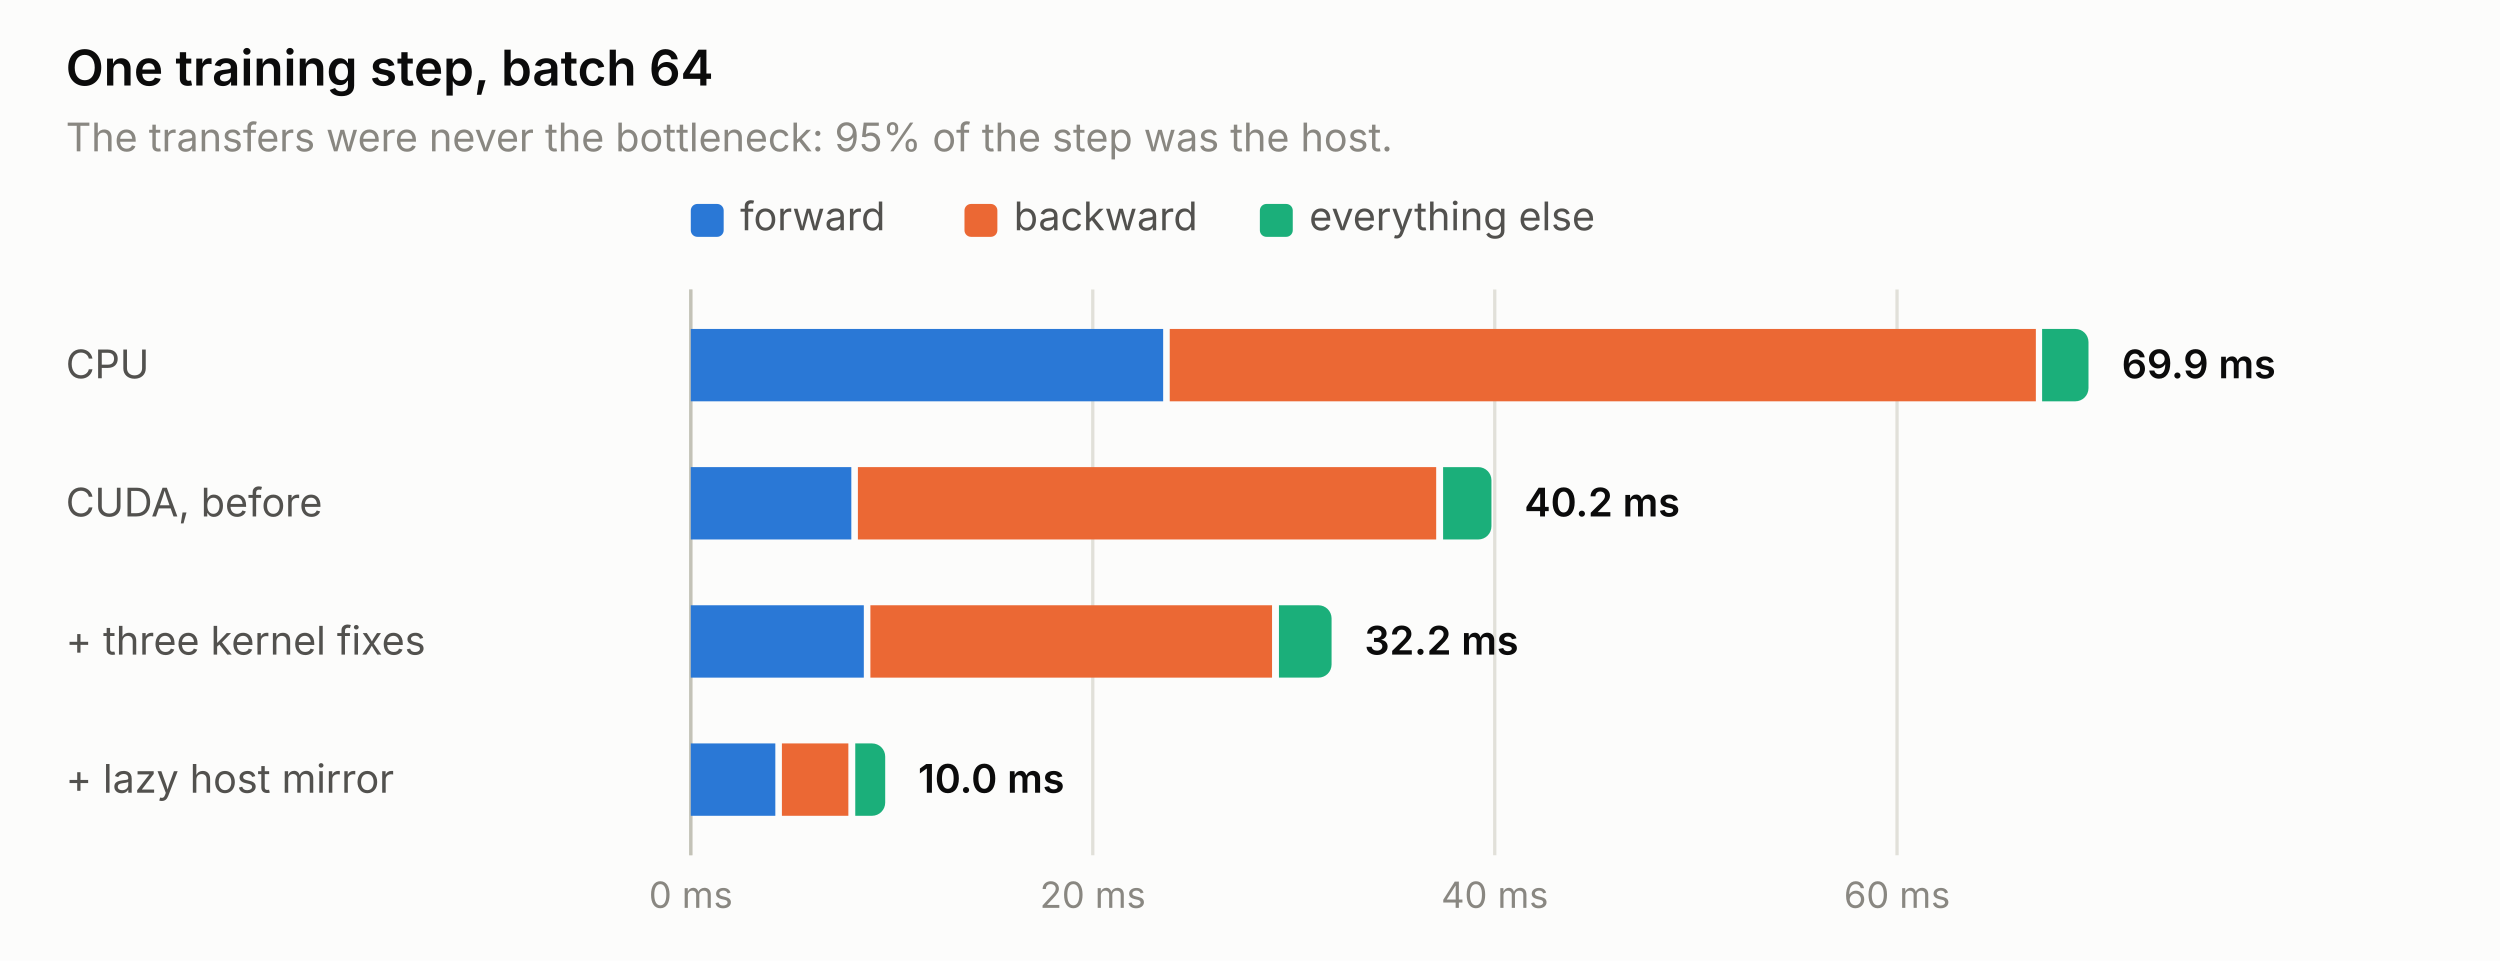
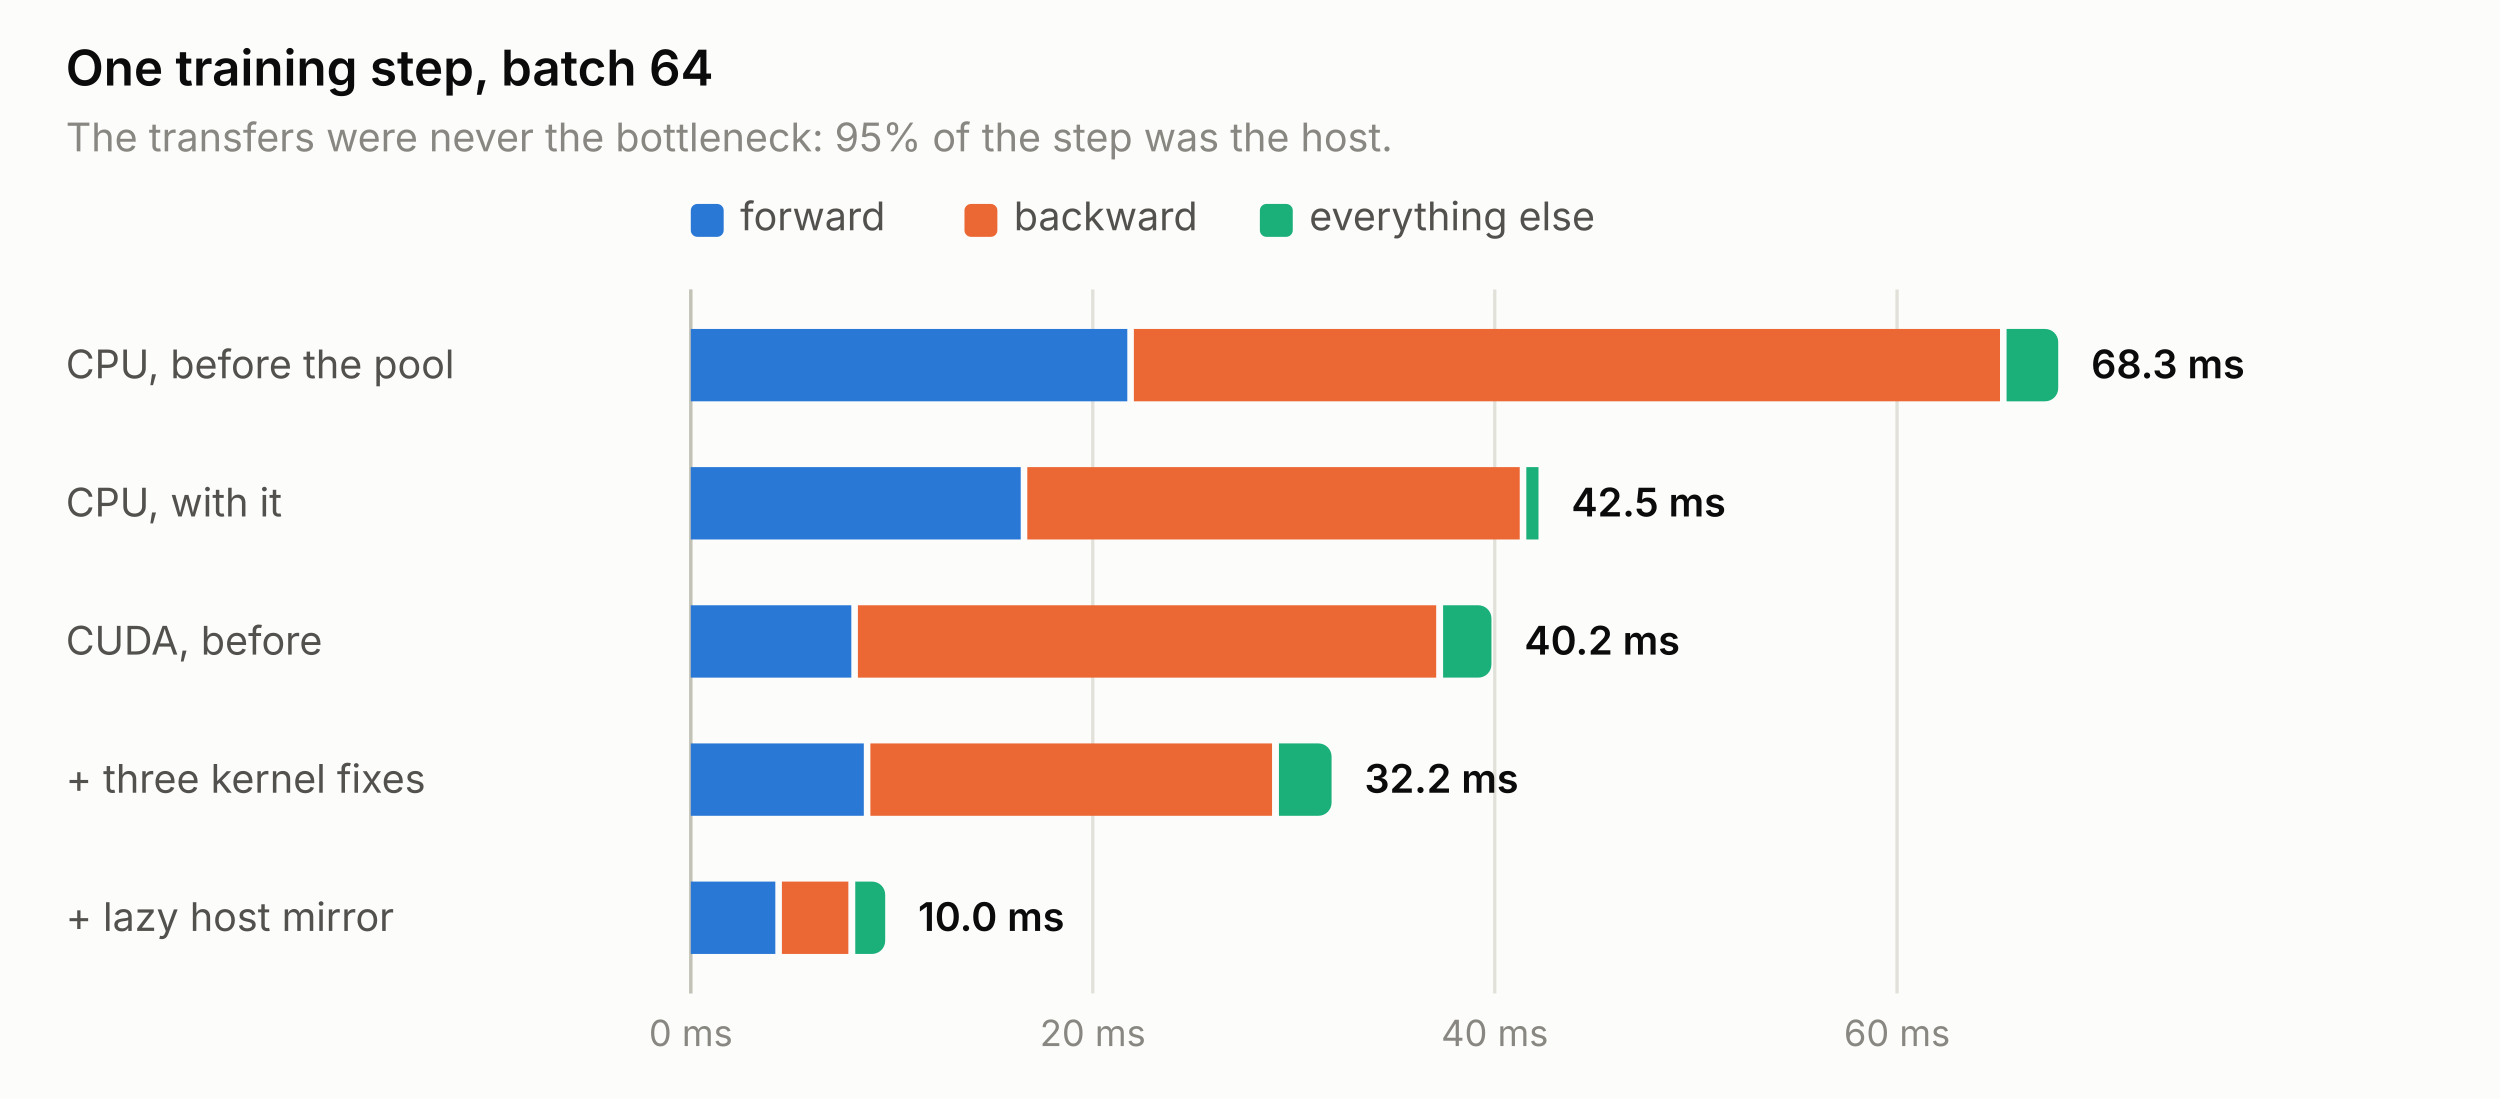
- <svg xmlns="http://www.w3.org/2000/svg" width="760" height="292" viewBox="0 0 760 292" role="img" aria-label="One training step, batch 64">
-   <rect width="760" height="292" fill="#fcfcfb" />
+ <svg xmlns="http://www.w3.org/2000/svg" width="760" height="334" viewBox="0 0 760 334" role="img" aria-label="One training step, batch 64">
+   <rect width="760" height="334" fill="#fcfcfb" />
  <text x="20.0" y="26.0" font-family="system-ui, -apple-system, 'Segoe UI', sans-serif" font-size="15" fill="#0b0b0b" text-anchor="start" font-weight="600">One training step, batch 64</text>
  <text x="20.0" y="46.0" font-family="system-ui, -apple-system, 'Segoe UI', sans-serif" font-size="12" fill="#898781" text-anchor="start" font-weight="400">The transfers were never the bottleneck: 95% of the step was the host.</text>
-   <line x1="210.0" y1="88" x2="210.0" y2="260" stroke="#e1e0d9" stroke-width="1" />
-   <text x="210.0" y="276.0" font-family="system-ui, -apple-system, 'Segoe UI', sans-serif" font-size="11" fill="#898781" text-anchor="middle" font-weight="400" style="font-variant-numeric:tabular-nums">0 ms</text>
-   <line x1="332.2" y1="88" x2="332.2" y2="260" stroke="#e1e0d9" stroke-width="1" />
-   <text x="332.2" y="276.0" font-family="system-ui, -apple-system, 'Segoe UI', sans-serif" font-size="11" fill="#898781" text-anchor="middle" font-weight="400" style="font-variant-numeric:tabular-nums">20 ms</text>
-   <line x1="454.4" y1="88" x2="454.4" y2="260" stroke="#e1e0d9" stroke-width="1" />
-   <text x="454.4" y="276.0" font-family="system-ui, -apple-system, 'Segoe UI', sans-serif" font-size="11" fill="#898781" text-anchor="middle" font-weight="400" style="font-variant-numeric:tabular-nums">40 ms</text>
-   <line x1="576.7" y1="88" x2="576.7" y2="260" stroke="#e1e0d9" stroke-width="1" />
-   <text x="576.7" y="276.0" font-family="system-ui, -apple-system, 'Segoe UI', sans-serif" font-size="11" fill="#898781" text-anchor="middle" font-weight="400" style="font-variant-numeric:tabular-nums">60 ms</text>
-   <line x1="210" y1="88" x2="210" y2="260" stroke="#c3c2b7" stroke-width="1" />
-   <path d="M210.0,100.0 h143.6 a0,0 0 0 1 0,0 v22 a0,0 0 0 1 0,0 h-143.6 z" fill="#2a78d6" />
-   <path d="M355.6,100.0 h263.3 a0,0 0 0 1 0,0 v22 a0,0 0 0 1 0,0 h-263.3 z" fill="#eb6834" />
-   <path d="M620.8,100.0 h10.1 a4,4 0 0 1 4,4 v14 a4,4 0 0 1 -4,4 h-10.1 z" fill="#1baf7a" />
-   <text x="20.0" y="115.0" font-family="system-ui, -apple-system, 'Segoe UI', sans-serif" font-size="12" fill="#52514e" text-anchor="start" font-weight="400">CPU</text>
-   <text x="645.0" y="115.0" font-family="system-ui, -apple-system, 'Segoe UI', sans-serif" font-size="12" fill="#0b0b0b" text-anchor="start" font-weight="600" style="font-variant-numeric:tabular-nums">69.9 ms</text>
-   <path d="M210.0,142.0 h48.8 a0,0 0 0 1 0,0 v22 a0,0 0 0 1 0,0 h-48.8 z" fill="#2a78d6" />
-   <path d="M260.8,142.0 h175.8 a0,0 0 0 1 0,0 v22 a0,0 0 0 1 0,0 h-175.8 z" fill="#eb6834" />
-   <path d="M438.7,142.0 h10.7 a4,4 0 0 1 4,4 v14 a4,4 0 0 1 -4,4 h-10.7 z" fill="#1baf7a" />
-   <text x="20.0" y="157.0" font-family="system-ui, -apple-system, 'Segoe UI', sans-serif" font-size="12" fill="#52514e" text-anchor="start" font-weight="400">CUDA, before</text>
-   <text x="463.4" y="157.0" font-family="system-ui, -apple-system, 'Segoe UI', sans-serif" font-size="12" fill="#0b0b0b" text-anchor="start" font-weight="600" style="font-variant-numeric:tabular-nums">40.2 ms</text>
-   <path d="M210.0,184.0 h52.6 a0,0 0 0 1 0,0 v22 a0,0 0 0 1 0,0 h-52.6 z" fill="#2a78d6" />
-   <path d="M264.6,184.0 h122.1 a0,0 0 0 1 0,0 v22 a0,0 0 0 1 0,0 h-122.1 z" fill="#eb6834" />
-   <path d="M388.8,184.0 h12.0 a4,4 0 0 1 4,4 v14 a4,4 0 0 1 -4,4 h-12.0 z" fill="#1baf7a" />
-   <text x="20.0" y="199.0" font-family="system-ui, -apple-system, 'Segoe UI', sans-serif" font-size="12" fill="#52514e" text-anchor="start" font-weight="400">+ three kernel fixes</text>
-   <text x="414.8" y="199.0" font-family="system-ui, -apple-system, 'Segoe UI', sans-serif" font-size="12" fill="#0b0b0b" text-anchor="start" font-weight="600" style="font-variant-numeric:tabular-nums">32.2 ms</text>
-   <path d="M210.0,226.0 h25.7 a0,0 0 0 1 0,0 v22 a0,0 0 0 1 0,0 h-25.7 z" fill="#2a78d6" />
-   <path d="M237.7,226.0 h20.2 a0,0 0 0 1 0,0 v22 a0,0 0 0 1 0,0 h-20.2 z" fill="#eb6834" />
-   <path d="M260.0,226.0 h5.1 a4,4 0 0 1 4,4 v14 a4,4 0 0 1 -4,4 h-5.1 z" fill="#1baf7a" />
-   <text x="20.0" y="241.0" font-family="system-ui, -apple-system, 'Segoe UI', sans-serif" font-size="12" fill="#52514e" text-anchor="start" font-weight="400">+ lazy host mirror</text>
-   <text x="279.1" y="241.0" font-family="system-ui, -apple-system, 'Segoe UI', sans-serif" font-size="12" fill="#0b0b0b" text-anchor="start" font-weight="600" style="font-variant-numeric:tabular-nums">10.0 ms</text>
+   <line x1="210.0" y1="88" x2="210.0" y2="302" stroke="#e1e0d9" stroke-width="1" />
+   <text x="210.0" y="318.0" font-family="system-ui, -apple-system, 'Segoe UI', sans-serif" font-size="11" fill="#898781" text-anchor="middle" font-weight="400" style="font-variant-numeric:tabular-nums">0 ms</text>
+   <line x1="332.2" y1="88" x2="332.2" y2="302" stroke="#e1e0d9" stroke-width="1" />
+   <text x="332.2" y="318.0" font-family="system-ui, -apple-system, 'Segoe UI', sans-serif" font-size="11" fill="#898781" text-anchor="middle" font-weight="400" style="font-variant-numeric:tabular-nums">20 ms</text>
+   <line x1="454.4" y1="88" x2="454.4" y2="302" stroke="#e1e0d9" stroke-width="1" />
+   <text x="454.4" y="318.0" font-family="system-ui, -apple-system, 'Segoe UI', sans-serif" font-size="11" fill="#898781" text-anchor="middle" font-weight="400" style="font-variant-numeric:tabular-nums">40 ms</text>
+   <line x1="576.7" y1="88" x2="576.7" y2="302" stroke="#e1e0d9" stroke-width="1" />
+   <text x="576.7" y="318.0" font-family="system-ui, -apple-system, 'Segoe UI', sans-serif" font-size="11" fill="#898781" text-anchor="middle" font-weight="400" style="font-variant-numeric:tabular-nums">60 ms</text>
+   <line x1="210" y1="88" x2="210" y2="302" stroke="#c3c2b7" stroke-width="1" />
+   <path d="M210.0,100.0 h132.7 a0,0 0 0 1 0,0 v22 a0,0 0 0 1 0,0 h-132.7 z" fill="#2a78d6" />
+   <path d="M344.7,100.0 h263.3 a0,0 0 0 1 0,0 v22 a0,0 0 0 1 0,0 h-263.3 z" fill="#eb6834" />
+   <path d="M610.0,100.0 h11.7 a4,4 0 0 1 4,4 v14 a4,4 0 0 1 -4,4 h-11.7 z" fill="#1baf7a" />
+   <text x="20.0" y="115.0" font-family="system-ui, -apple-system, 'Segoe UI', sans-serif" font-size="12" fill="#52514e" text-anchor="start" font-weight="400">CPU, before the pool</text>
+   <text x="635.7" y="115.0" font-family="system-ui, -apple-system, 'Segoe UI', sans-serif" font-size="12" fill="#0b0b0b" text-anchor="start" font-weight="600" style="font-variant-numeric:tabular-nums">68.3 ms</text>
+   <path d="M210.0,142.0 h100.3 a0,0 0 0 1 0,0 v22 a0,0 0 0 1 0,0 h-100.3 z" fill="#2a78d6" />
+   <path d="M312.3,142.0 h149.7 a0,0 0 0 1 0,0 v22 a0,0 0 0 1 0,0 h-149.7 z" fill="#eb6834" />
+   <rect x="464.0" y="142.0" width="3.7" height="22" fill="#1baf7a" />
+   <text x="20.0" y="157.0" font-family="system-ui, -apple-system, 'Segoe UI', sans-serif" font-size="12" fill="#52514e" text-anchor="start" font-weight="400">CPU, with it</text>
+   <text x="477.7" y="157.0" font-family="system-ui, -apple-system, 'Segoe UI', sans-serif" font-size="12" fill="#0b0b0b" text-anchor="start" font-weight="600" style="font-variant-numeric:tabular-nums">42.5 ms</text>
+   <path d="M210.0,184.0 h48.8 a0,0 0 0 1 0,0 v22 a0,0 0 0 1 0,0 h-48.8 z" fill="#2a78d6" />
+   <path d="M260.8,184.0 h175.8 a0,0 0 0 1 0,0 v22 a0,0 0 0 1 0,0 h-175.8 z" fill="#eb6834" />
+   <path d="M438.7,184.0 h10.7 a4,4 0 0 1 4,4 v14 a4,4 0 0 1 -4,4 h-10.7 z" fill="#1baf7a" />
+   <text x="20.0" y="199.0" font-family="system-ui, -apple-system, 'Segoe UI', sans-serif" font-size="12" fill="#52514e" text-anchor="start" font-weight="400">CUDA, before</text>
+   <text x="463.4" y="199.0" font-family="system-ui, -apple-system, 'Segoe UI', sans-serif" font-size="12" fill="#0b0b0b" text-anchor="start" font-weight="600" style="font-variant-numeric:tabular-nums">40.2 ms</text>
+   <path d="M210.0,226.0 h52.6 a0,0 0 0 1 0,0 v22 a0,0 0 0 1 0,0 h-52.6 z" fill="#2a78d6" />
+   <path d="M264.6,226.0 h122.1 a0,0 0 0 1 0,0 v22 a0,0 0 0 1 0,0 h-122.1 z" fill="#eb6834" />
+   <path d="M388.8,226.0 h12.0 a4,4 0 0 1 4,4 v14 a4,4 0 0 1 -4,4 h-12.0 z" fill="#1baf7a" />
+   <text x="20.0" y="241.0" font-family="system-ui, -apple-system, 'Segoe UI', sans-serif" font-size="12" fill="#52514e" text-anchor="start" font-weight="400">+ three kernel fixes</text>
+   <text x="414.8" y="241.0" font-family="system-ui, -apple-system, 'Segoe UI', sans-serif" font-size="12" fill="#0b0b0b" text-anchor="start" font-weight="600" style="font-variant-numeric:tabular-nums">32.2 ms</text>
+   <path d="M210.0,268.0 h25.7 a0,0 0 0 1 0,0 v22 a0,0 0 0 1 0,0 h-25.7 z" fill="#2a78d6" />
+   <path d="M237.7,268.0 h20.2 a0,0 0 0 1 0,0 v22 a0,0 0 0 1 0,0 h-20.2 z" fill="#eb6834" />
+   <path d="M260.0,268.0 h5.1 a4,4 0 0 1 4,4 v14 a4,4 0 0 1 -4,4 h-5.1 z" fill="#1baf7a" />
+   <text x="20.0" y="283.0" font-family="system-ui, -apple-system, 'Segoe UI', sans-serif" font-size="12" fill="#52514e" text-anchor="start" font-weight="400">+ lazy host mirror</text>
+   <text x="279.1" y="283.0" font-family="system-ui, -apple-system, 'Segoe UI', sans-serif" font-size="12" fill="#0b0b0b" text-anchor="start" font-weight="600" style="font-variant-numeric:tabular-nums">10.0 ms</text>
  <rect x="210" y="62" width="10" height="10" rx="2" fill="#2a78d6" />
  <text x="225.0" y="70.0" font-family="system-ui, -apple-system, 'Segoe UI', sans-serif" font-size="12" fill="#52514e" text-anchor="start" font-weight="400">forward</text>
  <rect x="293.2" y="62" width="10" height="10" rx="2" fill="#eb6834" />
  <text x="308.2" y="70.0" font-family="system-ui, -apple-system, 'Segoe UI', sans-serif" font-size="12" fill="#52514e" text-anchor="start" font-weight="400">backward</text>
  <rect x="383.0" y="62" width="10" height="10" rx="2" fill="#1baf7a" />
  <text x="398.0" y="70.0" font-family="system-ui, -apple-system, 'Segoe UI', sans-serif" font-size="12" fill="#52514e" text-anchor="start" font-weight="400">everything else</text>
</svg>
